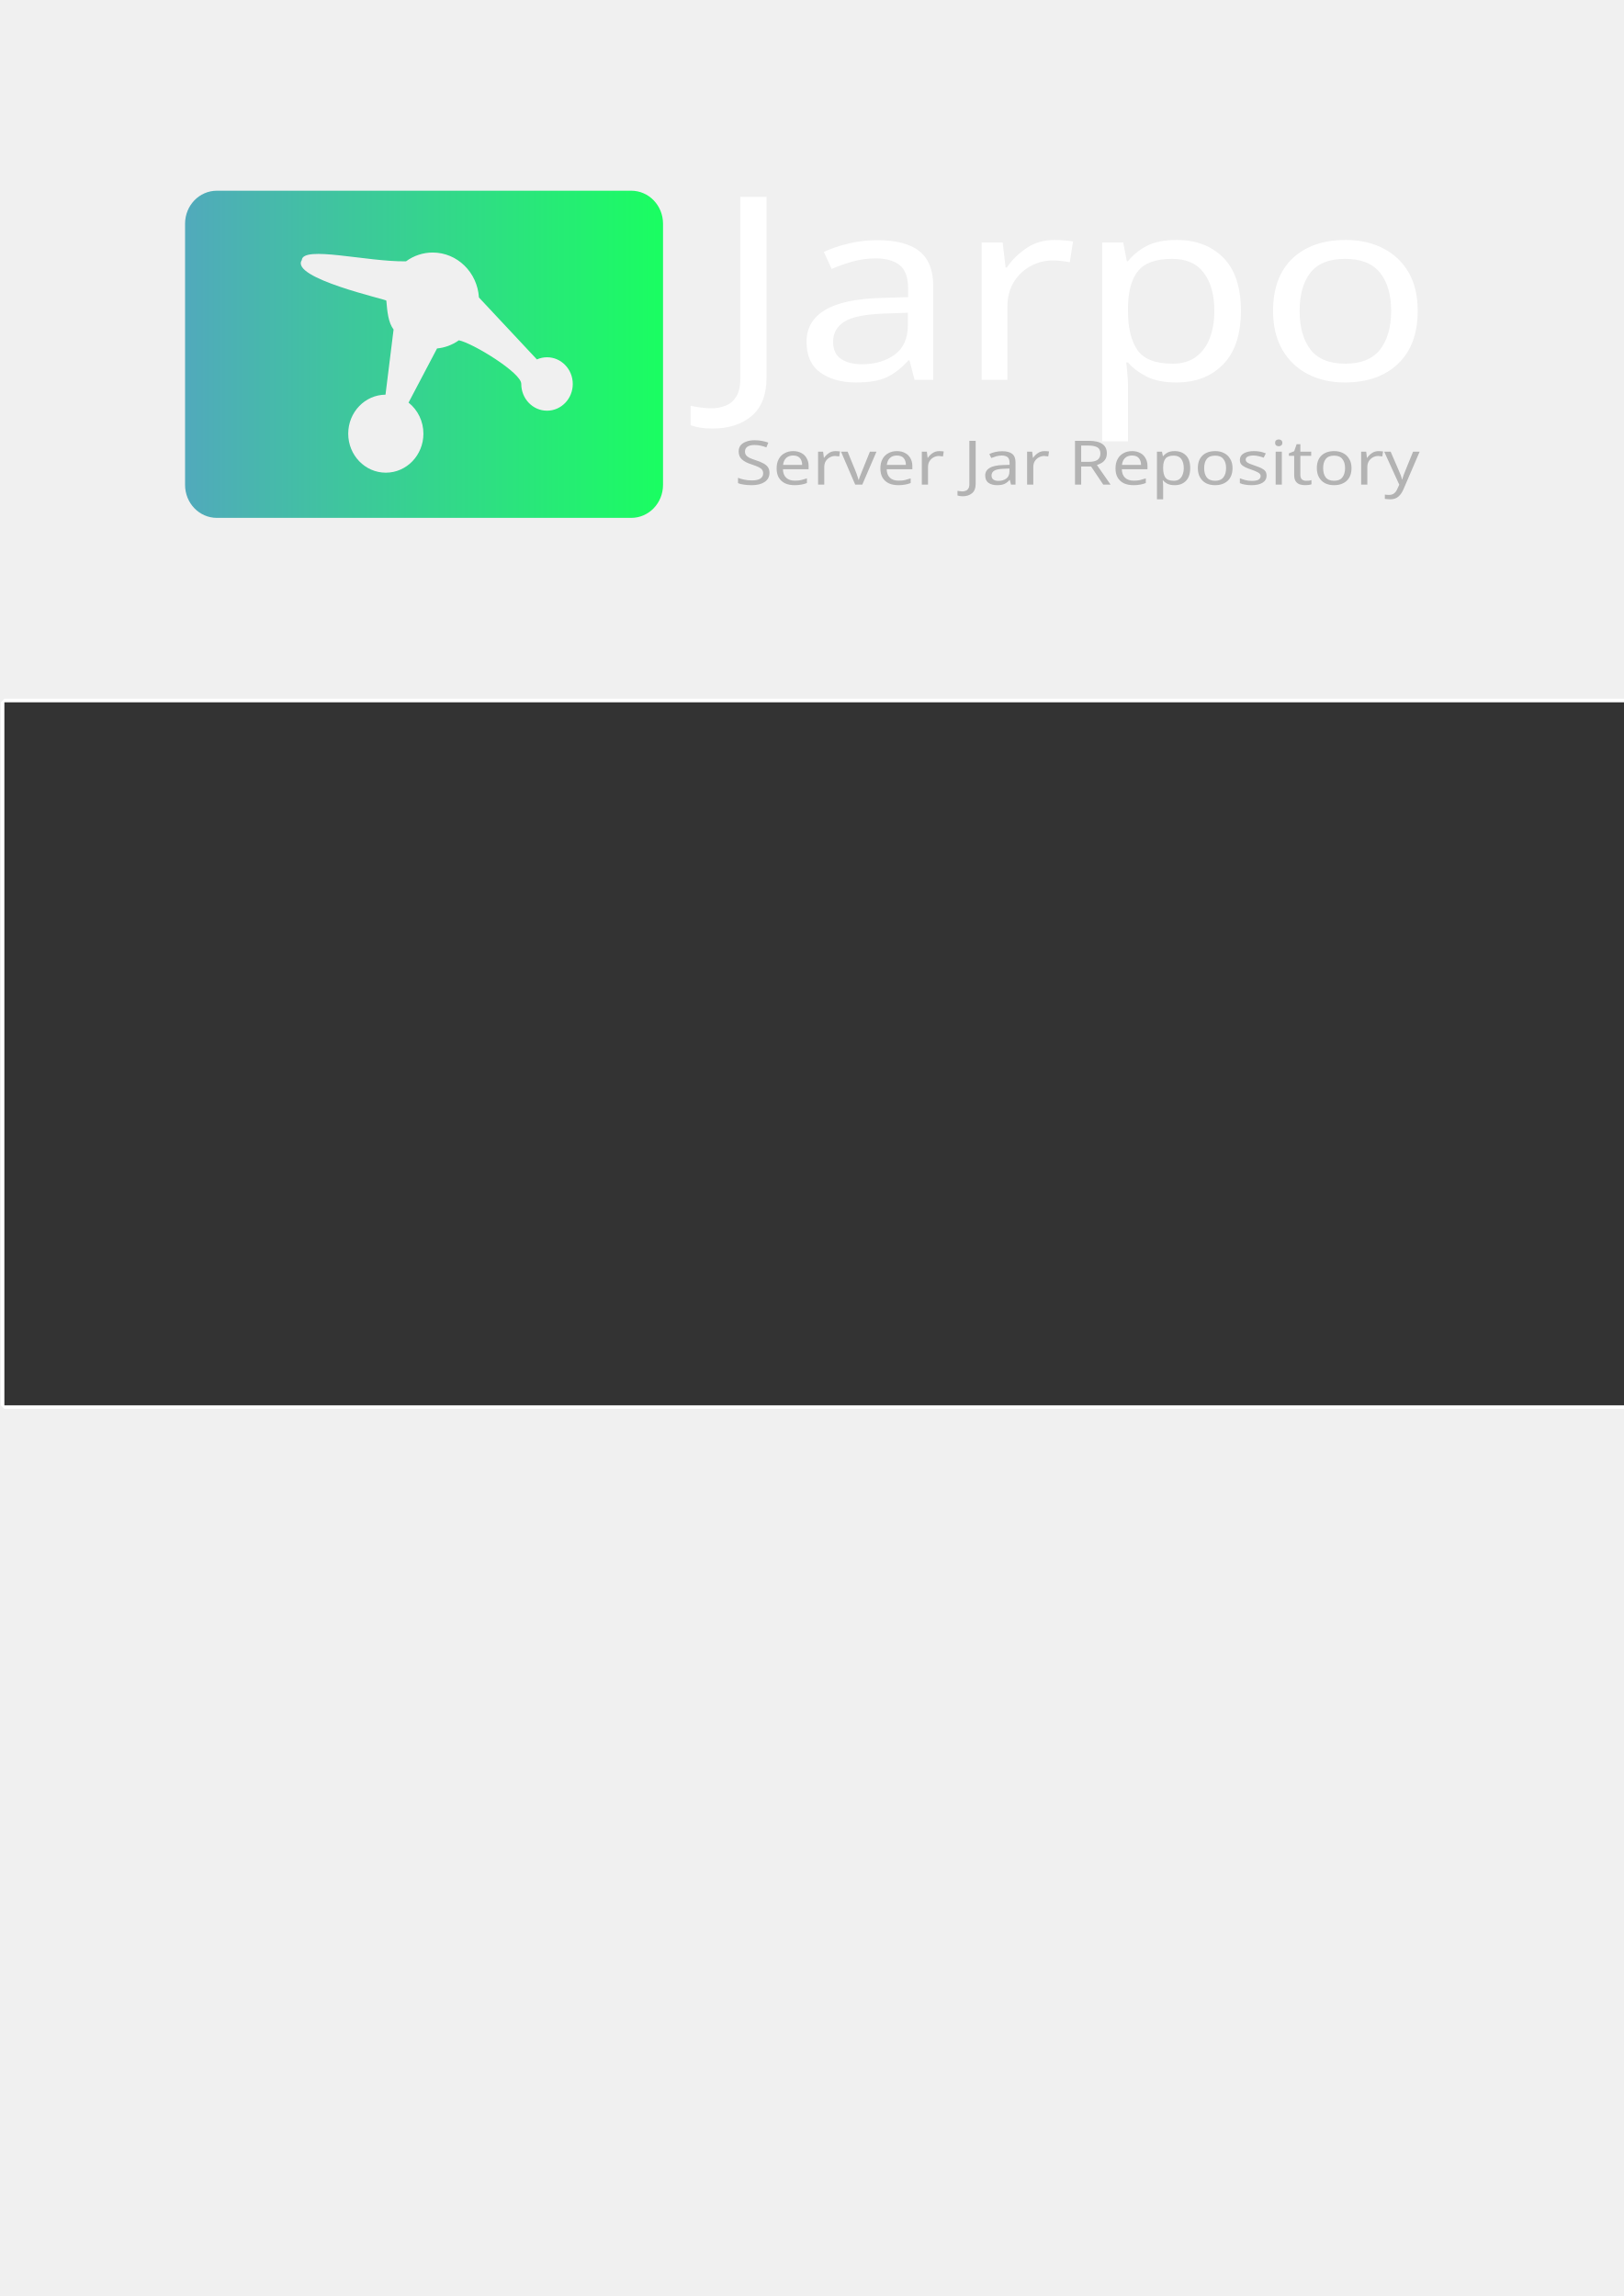
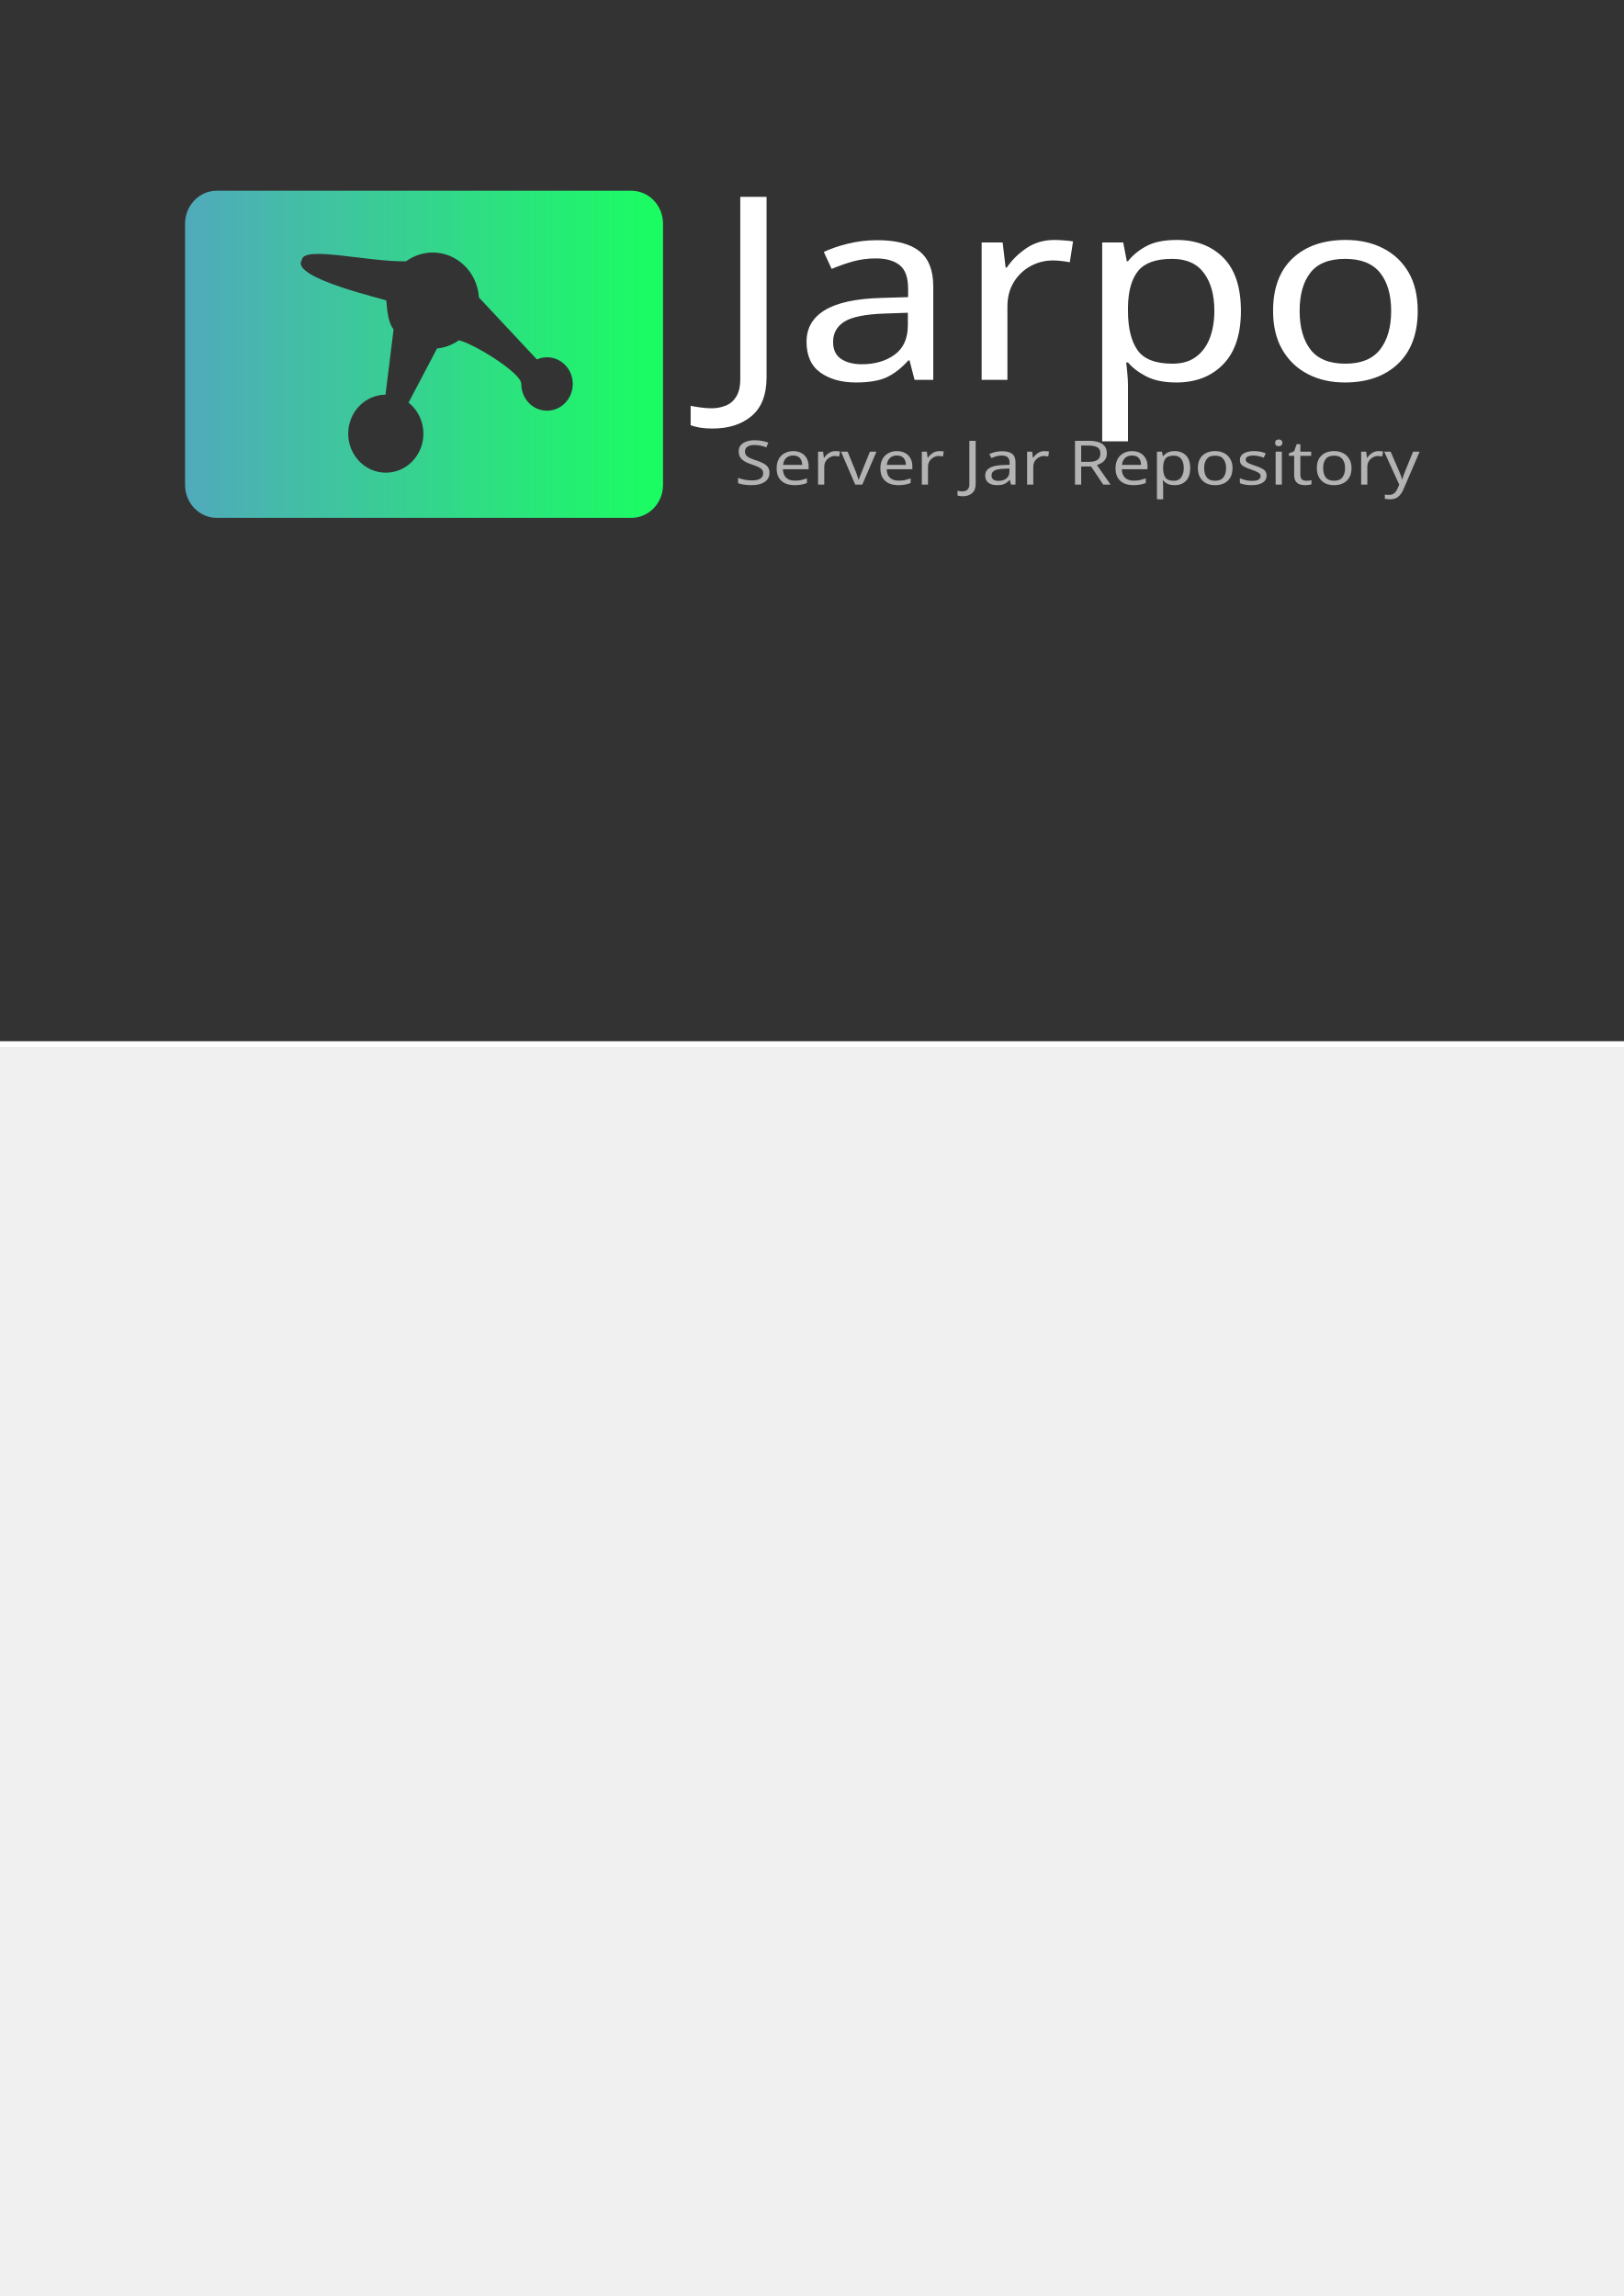
<svg xmlns="http://www.w3.org/2000/svg" xmlns:xlink="http://www.w3.org/1999/xlink" width="210mm" height="297mm" viewBox="0 0 210 297" version="1.1" id="svg5">
  <defs id="defs2">
    <linearGradient id="linearGradient3982">
      <stop style="stop-color:#51a9bc;stop-opacity:1;" offset="0.006" id="stop3978" />
      <stop style="stop-color:#19ff60;stop-opacity:1;" offset="1" id="stop3980" />
    </linearGradient>
    <linearGradient xlink:href="#linearGradient3982" id="linearGradient3984" x1="15.17" y1="53.353" x2="75.171" y2="53.353" gradientUnits="userSpaceOnUse" gradientTransform="matrix(1.051721,0,0,1.091465,7.336834,-12.40346)" />
  </defs>
  <g id="layer1">
-     <rect style="fill:#333333;fill-opacity:1;stroke:#ffffff;stroke-width:0.923;stroke-linejoin:bevel;stroke-dasharray:none;stroke-opacity:1;paint-order:stroke markers fill" id="rect4038" width="209.526" height="90.941" x="0.566" y="90.848" />
+     <rect style="fill:#333333;fill-opacity:1;stroke:#ffffff;stroke-width:1.498;stroke-linejoin:bevel;stroke-dasharray:none;stroke-opacity:1;paint-order:stroke markers fill" id="rect4038" width="282.475" height="177.512" x="-36.237" y="-42.824" />
    <g id="g5655">
      <text xml:space="preserve" style="font-size:35.378px;font-family:'Microsoft YaHei UI';-inkscape-font-specification:'Microsoft YaHei UI';fill:#ffffff;stroke-width:1.857;stroke-linejoin:bevel;paint-order:stroke markers fill" x="86.475" y="52.434" id="text236" transform="scale(1.067055,0.9371593)">
        <tspan id="tspan234" style="font-style:normal;font-variant:normal;font-weight:normal;font-stretch:normal;font-family:Bahnschrift;-inkscape-font-specification:Bahnschrift;fill:#ffffff;stroke-width:1.857" x="86.475" y="52.434">Jarpo</tspan>
      </text>
      <text xml:space="preserve" style="font-size:8.467px;font-family:'Microsoft YaHei UI';-inkscape-font-specification:'Microsoft YaHei UI';fill:#b3b3b3;stroke-width:1.857;stroke-linejoin:bevel;paint-order:stroke markers fill" x="89.016" y="66.89" id="text236-1" transform="scale(1.067055,0.9371593)">
        <tspan id="tspan234-6" style="font-style:normal;font-variant:normal;font-weight:normal;font-stretch:normal;font-size:8.467px;font-family:Bahnschrift;-inkscape-font-specification:Bahnschrift;fill:#b3b3b3;stroke-width:1.857" x="89.016" y="66.89">Server Jar Repository</tspan>
      </text>
    </g>
    <path id="rect448" style="fill:url(#linearGradient3984);fill-opacity:1;stroke:none;stroke-width:1.311;stroke-linejoin:bevel;stroke-dasharray:none;stroke-opacity:1;paint-order:stroke markers fill" d="m 28.055,24.669 c -2.282,0 -4.12,1.907 -4.12,4.275 v 33.772 c 0,2.368 1.837,4.275 4.12,4.275 h 53.577 c 2.282,0 4.12,-1.907 4.12,-4.275 V 28.944 c 0,-2.368 -1.837,-4.275 -4.12,-4.275 z m 27.906,7.997 c 3.16,2.29e-4 5.777,2.545 5.982,5.817 l 7.496,8.012 c 0.413,-0.184 0.859,-0.28 1.309,-0.281 1.839,-6.3e-5 3.331,1.547 3.331,3.456 5.9e-5,1.909 -1.491,3.456 -3.331,3.456 -1.839,-2.47e-4 -3.33,-1.548 -3.33,-3.456 0.06,-1.419 -6.268,-5.287 -8.071,-5.65 -0.436,0.309 -0.908,0.556 -1.402,0.735 -0.457,0.166 -0.934,0.274 -1.421,0.321 l -3.685,7.003 c 1.211,0.954 1.923,2.441 1.923,4.019 -1.76e-4,2.787 -2.177,5.046 -4.863,5.046 -2.685,-1.82e-4 -4.862,-2.259 -4.862,-5.046 6.76e-4,-2.77 2.152,-5.021 4.821,-5.045 l 1.045,-8.427 C 50.221,41.716 50.088,40.364 49.966,38.887 50.046,38.742 37.493,35.98 39.032,33.652 c 0.114,-1.936 8.43,0.234 13.478,0.152 1.01,-0.74 2.215,-1.137 3.451,-1.138 z" />
  </g>
</svg>
